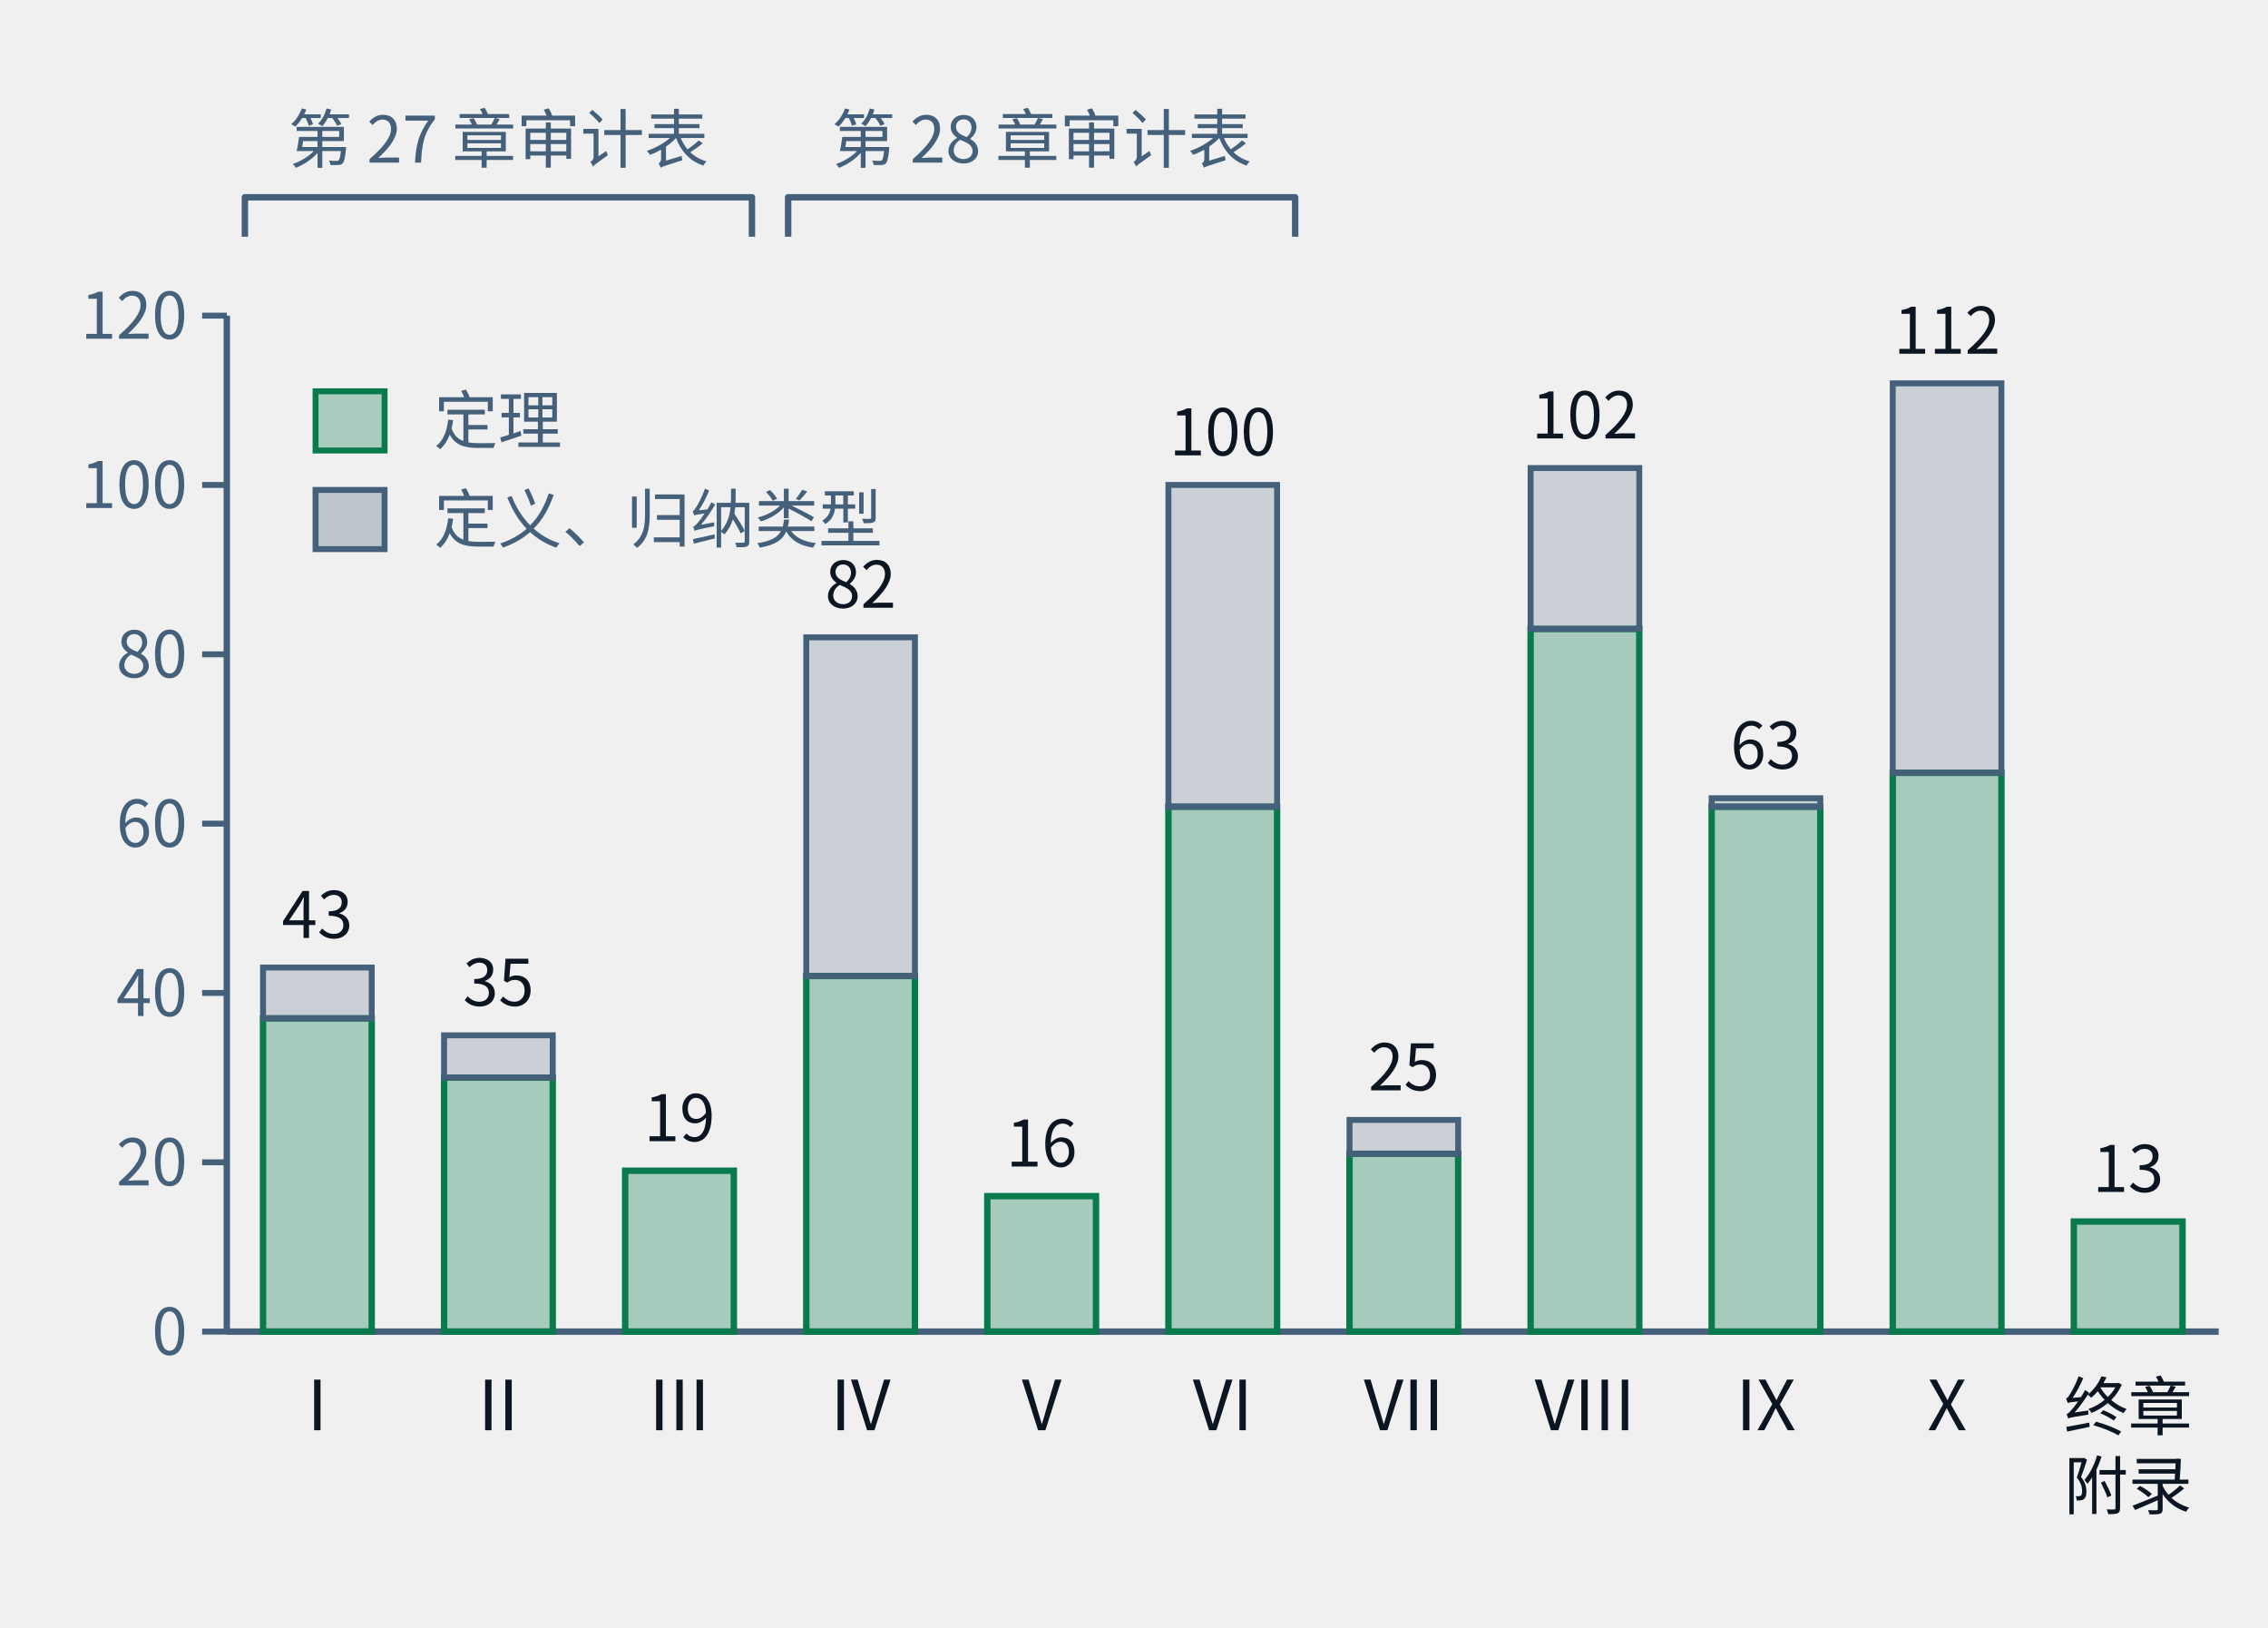
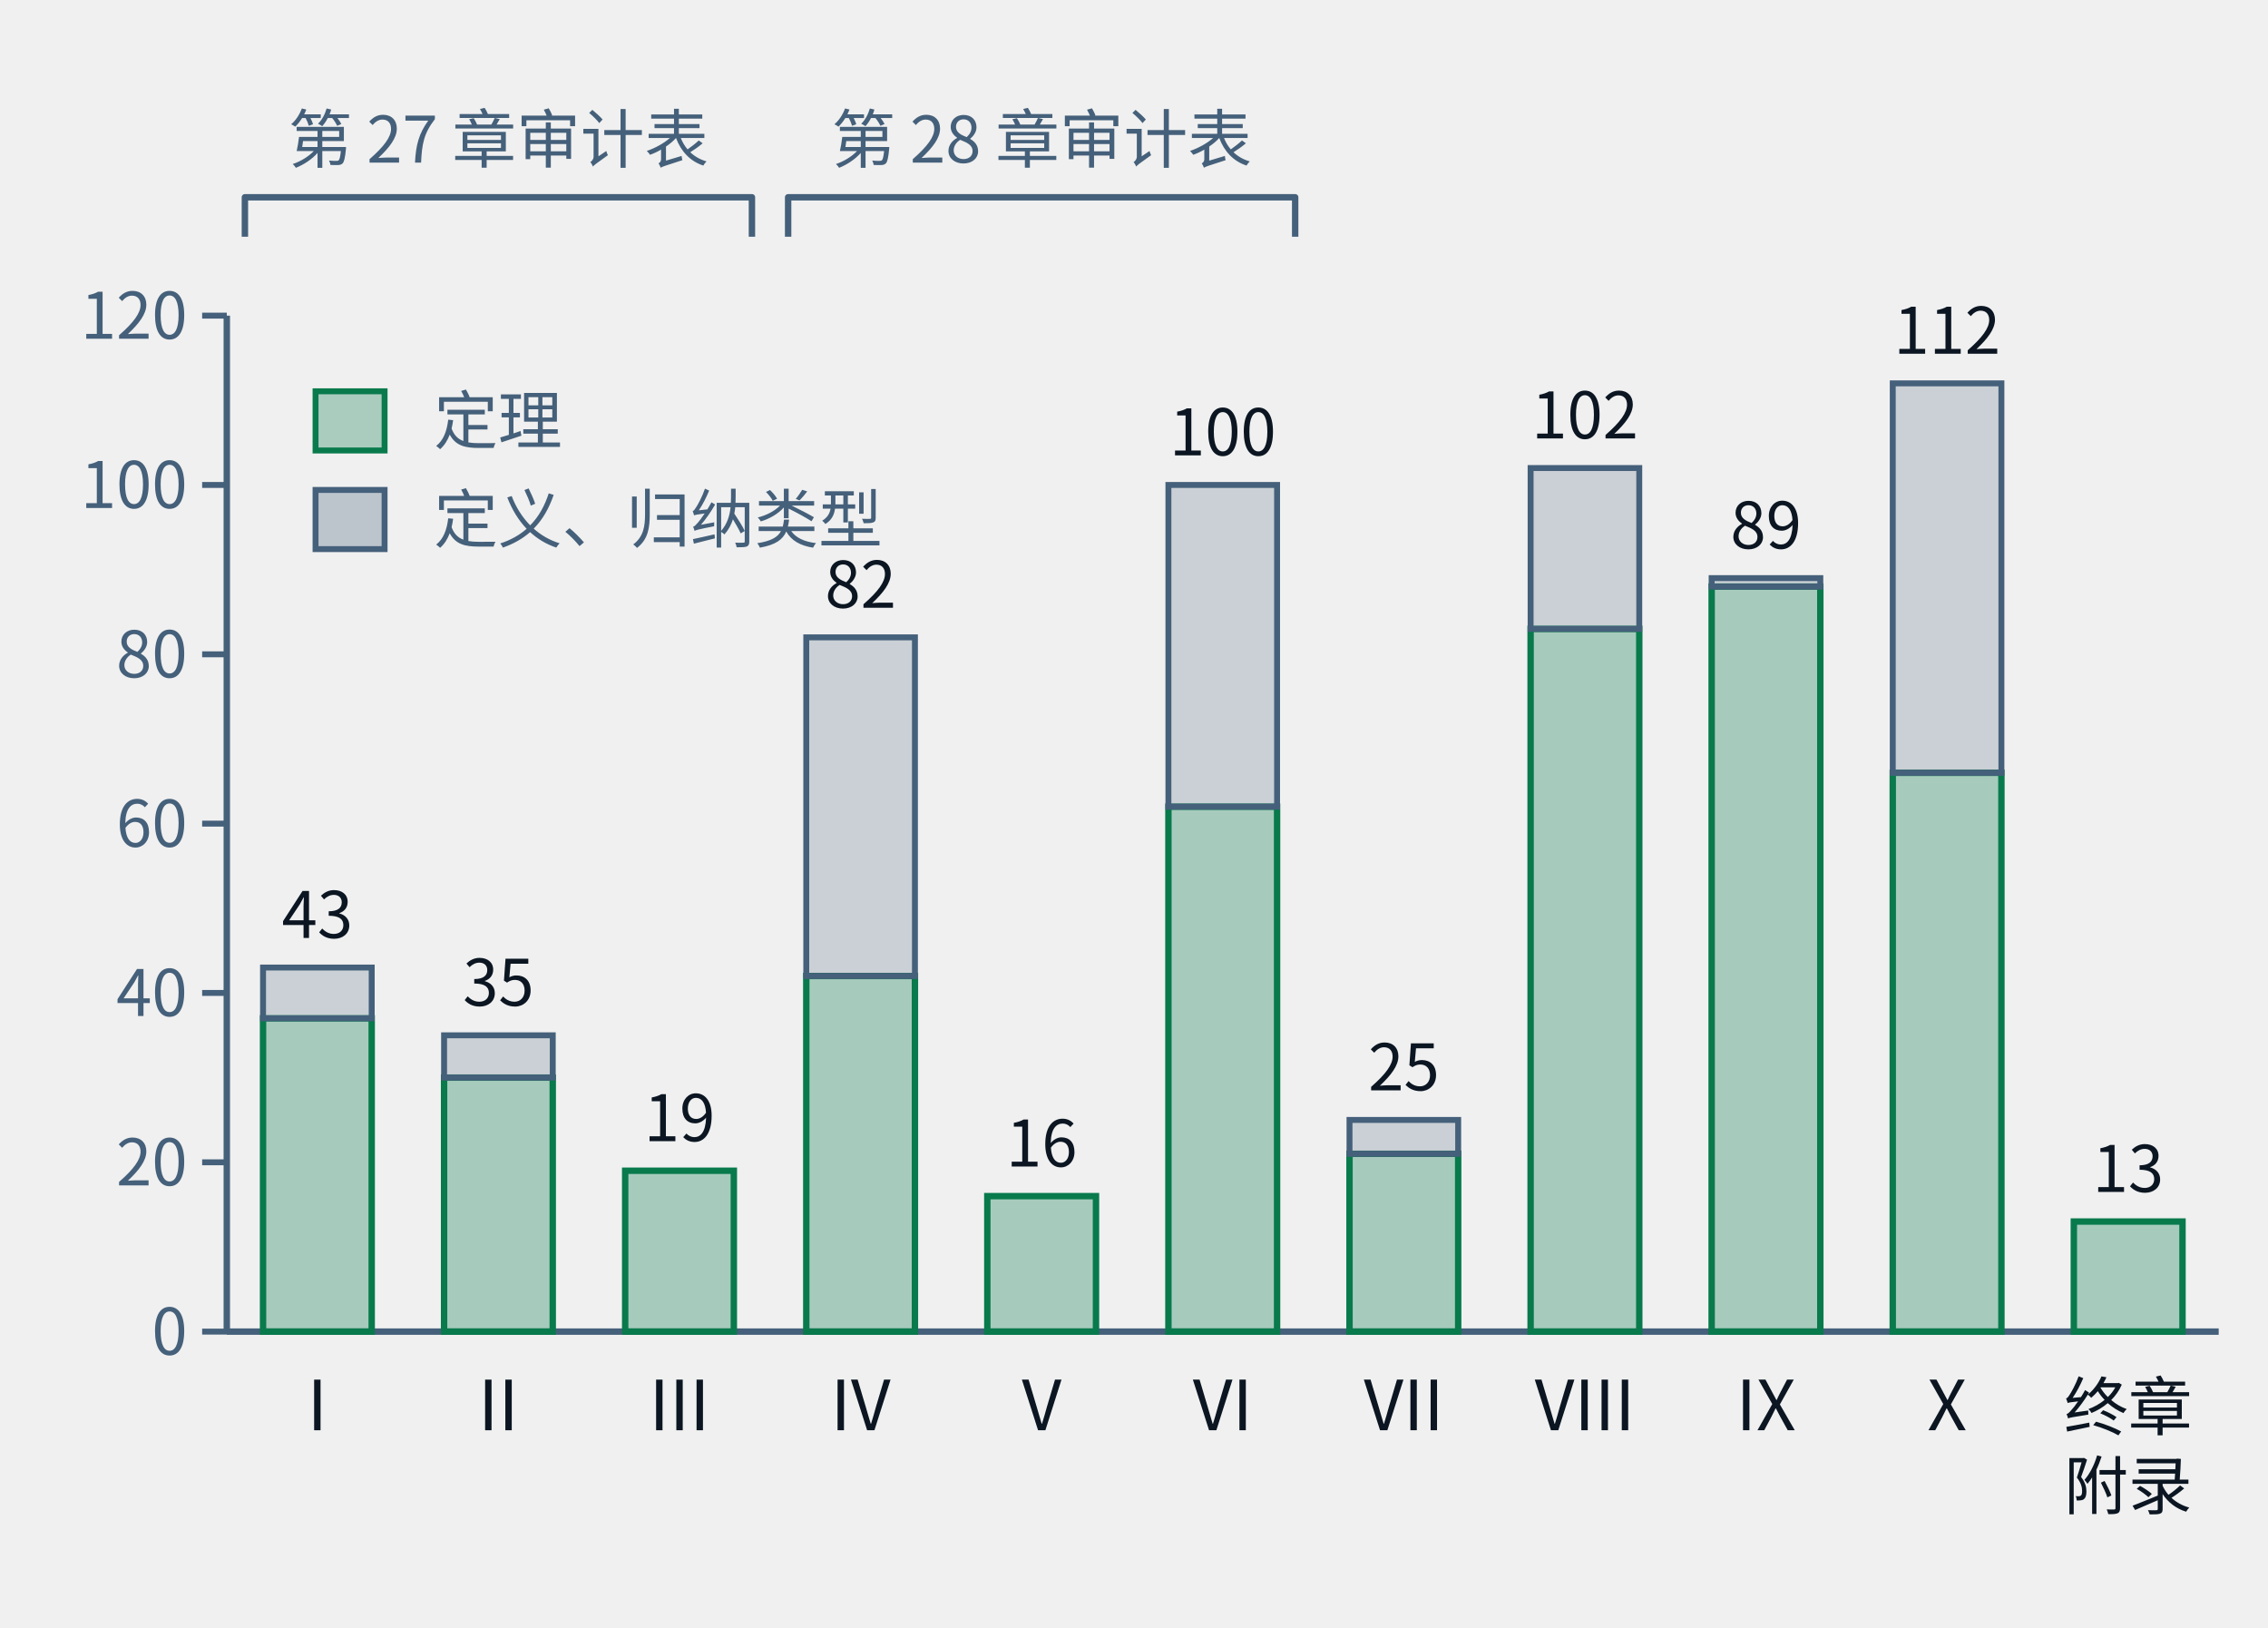
- <svg xmlns="http://www.w3.org/2000/svg" class="tr-fig" data-tr-fig="ch28-declaration-parts" data-lang="zh" viewBox="0 0 460 330" width="460" height="330" font-family="'Noto Sans SC', 'Noto Sans CJK SC', 'Source Sans 3', 'PingFang SC', 'Microsoft YaHei', system-ui, sans-serif" role="img" aria-label="柱状图。横轴是第一至第十部与“终章与附录”，柱高是该部章节用 lean= 引用的不同声明数；每根柱子下段绿色是锁文件里种类为定理的声明，上段灰色是定义与归纳类型。I：定理 37、其他 6；II：定理 30、其他 5；III：定理 19、其他 0；IV：定理 42、其他 40；V：定理 16、其他 0；VI：定理 62、其他 38；VII：定理 21、其他 4；VIII：定理 83、其他 19；IX：定理 62、其他 1；X：定理 66、其他 46；终章与附录：定理 13、其他 0。柱子上方两道括号：第一至第三部标“第二十七章审计表”，第四至第六部标“第二十八章审计表”。">
+ <svg xmlns="http://www.w3.org/2000/svg" class="tr-fig" data-tr-fig="ch28-declaration-parts" data-lang="zh" viewBox="0 0 460 330" width="460" height="330" font-family="'Noto Sans SC', 'Noto Sans CJK SC', 'Source Sans 3', 'PingFang SC', 'Microsoft YaHei', system-ui, sans-serif" role="img" aria-label="柱状图。横轴是第一至第十部与“终章与附录”，柱高是该部章节用 lean= 引用的不同声明数；每根柱子下段绿色是锁文件里种类为定理的声明，上段灰色是定义与归纳类型。I：定理 37、其他 6；II：定理 30、其他 5；III：定理 19、其他 0；IV：定理 42、其他 40；V：定理 16、其他 0；VI：定理 62、其他 38；VII：定理 21、其他 4；VIII：定理 83、其他 19；IX：定理 88、其他 1；X：定理 66、其他 46；终章与附录：定理 13、其他 0。柱子上方两道括号：第一至第三部标“第二十七章审计表”，第四至第六部标“第二十八章审计表”。">
  <style>.ts-ink{stroke:#0b1622}.tf-ink{fill:#0b1622}.ts-dim{stroke:#45607a}.tf-dim{fill:#45607a}.ts-faint{stroke:#9db3c4}.tf-faint{fill:#9db3c4}.ts-edge{stroke:#b9d0dd}.tf-edge{fill:#b9d0dd}.ts-hot{stroke:#5f9bb5}.tf-hot{fill:#5f9bb5}.ts-bg{stroke:#ffffff}.tf-bg{fill:#ffffff}.ts-panel{stroke:#eef5f9}.tf-panel{fill:#eef5f9}.ts-sheet{stroke:#f7fbfd}.tf-sheet{fill:#f7fbfd}.ts-cyan{stroke:#007c8a}.tf-cyan{fill:#007c8a}.ts-magenta{stroke:#b0128f}.tf-magenta{fill:#b0128f}.ts-amber{stroke:#946200}.tf-amber{fill:#946200}.ts-violet{stroke:#5a45c8}.tf-violet{fill:#5a45c8}.ts-ok{stroke:#087a4c}.tf-ok{fill:#087a4c}.ts-warn{stroke:#c21f3a}.tf-warn{fill:#c21f3a}.ts-blue{stroke:#1d5fd0}.tf-blue{fill:#1d5fd0}.ts-orange{stroke:#b85410}.tf-orange{fill:#b85410}.ts-sigma{stroke:#28405a}.tf-sigma{fill:#28405a}@media (prefers-color-scheme:dark){.ts-ink{stroke:#d4efff}.tf-ink{fill:#d4efff}.ts-dim{stroke:#6f8ea5}.tf-dim{fill:#6f8ea5}.ts-faint{stroke:#34506a}.tf-faint{fill:#34506a}.ts-edge{stroke:#143049}.tf-edge{fill:#143049}.ts-hot{stroke:#1f5d7c}.tf-hot{fill:#1f5d7c}.ts-bg{stroke:#03060c}.tf-bg{fill:#03060c}.ts-panel{stroke:#07101b}.tf-panel{fill:#07101b}.ts-sheet{stroke:#050c16}.tf-sheet{fill:#050c16}.ts-cyan{stroke:#19f0ff}.tf-cyan{fill:#19f0ff}.ts-magenta{stroke:#ff2fd0}.tf-magenta{fill:#ff2fd0}.ts-amber{stroke:#ffc83d}.tf-amber{fill:#ffc83d}.ts-violet{stroke:#9d8cff}.tf-violet{fill:#9d8cff}.ts-ok{stroke:#46ffb2}.tf-ok{fill:#46ffb2}.ts-warn{stroke:#ff5064}.tf-warn{fill:#ff5064}.ts-blue{stroke:#2a7bff}.tf-blue{fill:#2a7bff}.ts-orange{stroke:#ff8a3c}.tf-orange{fill:#ff8a3c}.ts-sigma{stroke:#cfe3ff}.tf-sigma{fill:#cfe3ff}}</style>
  <line x1="46" y1="64" x2="46" y2="270" class="ts-dim" stroke-width="1.3" fill="none" />
  <line x1="41" y1="270" x2="46" y2="270" class="ts-dim" stroke-width="1.2" fill="none" />
  <text class="tf-dim" x="38" y="274.68" font-size="13" text-anchor="end">0</text>
  <line x1="41" y1="235.67" x2="46" y2="235.67" class="ts-dim" stroke-width="1.2" fill="none" />
  <text class="tf-dim" x="38" y="240.35" font-size="13" text-anchor="end">20</text>
  <line x1="41" y1="201.33" x2="46" y2="201.33" class="ts-dim" stroke-width="1.2" fill="none" />
  <text class="tf-dim" x="38" y="206.01" font-size="13" text-anchor="end">40</text>
  <line x1="41" y1="167" x2="46" y2="167" class="ts-dim" stroke-width="1.2" fill="none" />
  <text class="tf-dim" x="38" y="171.68" font-size="13" text-anchor="end">60</text>
  <line x1="41" y1="132.67" x2="46" y2="132.67" class="ts-dim" stroke-width="1.2" fill="none" />
  <text class="tf-dim" x="38" y="137.35" font-size="13" text-anchor="end">80</text>
  <line x1="41" y1="98.33" x2="46" y2="98.33" class="ts-dim" stroke-width="1.2" fill="none" />
  <text class="tf-dim" x="38" y="103.01" font-size="13" text-anchor="end">100</text>
  <line x1="41" y1="64" x2="46" y2="64" class="ts-dim" stroke-width="1.2" fill="none" />
  <text class="tf-dim" x="38" y="68.68" font-size="13" text-anchor="end">120</text>
  <line x1="46" y1="270" x2="450" y2="270" class="ts-dim" stroke-width="1.3" fill="none" />
  <rect x="53.35" y="206.48" width="22.04" height="63.52" class="ts-ok tf-ok" stroke-width="1.3" fill-opacity="0.32" />
  <rect x="53.35" y="196.18" width="22.04" height="10.3" class="ts-dim tf-dim" stroke-width="1.2" fill-opacity="0.22" />
  <text class="tf-ink" x="64.36" y="190.18" font-size="13" text-anchor="middle">43</text>
  <text class="tf-ink" x="64.36" y="290" font-size="14" text-anchor="middle">I</text>
  <rect x="90.07" y="218.5" width="22.04" height="51.5" class="ts-ok tf-ok" stroke-width="1.3" fill-opacity="0.32" />
  <rect x="90.07" y="209.92" width="22.04" height="8.58" class="ts-dim tf-dim" stroke-width="1.2" fill-opacity="0.22" />
  <text class="tf-ink" x="101.09" y="203.92" font-size="13" text-anchor="middle">35</text>
  <text class="tf-ink" x="101.09" y="290" font-size="14" text-anchor="middle">II</text>
  <rect x="126.8" y="237.38" width="22.04" height="32.62" class="ts-ok tf-ok" stroke-width="1.3" fill-opacity="0.32" />
  <text class="tf-ink" x="137.82" y="231.38" font-size="13" text-anchor="middle">19</text>
  <text class="tf-ink" x="137.82" y="290" font-size="14" text-anchor="middle">III</text>
  <rect x="163.53" y="197.9" width="22.04" height="72.1" class="ts-ok tf-ok" stroke-width="1.3" fill-opacity="0.32" />
  <rect x="163.53" y="129.23" width="22.04" height="68.67" class="ts-dim tf-dim" stroke-width="1.2" fill-opacity="0.22" />
  <text class="tf-ink" x="174.55" y="123.23" font-size="13" text-anchor="middle">82</text>
  <text class="tf-ink" x="174.55" y="290" font-size="14" text-anchor="middle">IV</text>
  <rect x="200.25" y="242.53" width="22.04" height="27.47" class="ts-ok tf-ok" stroke-width="1.3" fill-opacity="0.32" />
  <text class="tf-ink" x="211.27" y="236.53" font-size="13" text-anchor="middle">16</text>
  <text class="tf-ink" x="211.27" y="290" font-size="14" text-anchor="middle">V</text>
  <rect x="236.98" y="163.57" width="22.04" height="106.43" class="ts-ok tf-ok" stroke-width="1.3" fill-opacity="0.32" />
  <rect x="236.98" y="98.33" width="22.04" height="65.23" class="ts-dim tf-dim" stroke-width="1.2" fill-opacity="0.22" />
  <text class="tf-ink" x="248" y="92.33" font-size="13" text-anchor="middle">100</text>
  <text class="tf-ink" x="248" y="290" font-size="14" text-anchor="middle">VI</text>
  <rect x="273.71" y="233.95" width="22.04" height="36.05" class="ts-ok tf-ok" stroke-width="1.3" fill-opacity="0.32" />
  <rect x="273.71" y="227.08" width="22.04" height="6.87" class="ts-dim tf-dim" stroke-width="1.2" fill-opacity="0.22" />
  <text class="tf-ink" x="284.73" y="221.08" font-size="13" text-anchor="middle">25</text>
  <text class="tf-ink" x="284.73" y="290" font-size="14" text-anchor="middle">VII</text>
  <rect x="310.44" y="127.52" width="22.04" height="142.48" class="ts-ok tf-ok" stroke-width="1.3" fill-opacity="0.32" />
  <rect x="310.44" y="94.9" width="22.04" height="32.62" class="ts-dim tf-dim" stroke-width="1.2" fill-opacity="0.22" />
  <text class="tf-ink" x="321.45" y="88.9" font-size="13" text-anchor="middle">102</text>
  <text class="tf-ink" x="321.45" y="290" font-size="14" text-anchor="middle">VIII</text>
-   <rect x="347.16" y="163.57" width="22.04" height="106.43" class="ts-ok tf-ok" stroke-width="1.3" fill-opacity="0.32" />
-   <rect x="347.16" y="161.85" width="22.04" height="1.72" class="ts-dim tf-dim" stroke-width="1.2" fill-opacity="0.22" />
-   <text class="tf-ink" x="358.18" y="155.85" font-size="13" text-anchor="middle">63</text>
+   <rect x="347.16" y="118.93" width="22.04" height="151.07" class="ts-ok tf-ok" stroke-width="1.3" fill-opacity="0.32" />
+   <rect x="347.16" y="117.22" width="22.04" height="1.72" class="ts-dim tf-dim" stroke-width="1.2" fill-opacity="0.22" />
+   <text class="tf-ink" x="358.18" y="111.22" font-size="13" text-anchor="middle">89</text>
  <text class="tf-ink" x="358.18" y="290" font-size="14" text-anchor="middle">IX</text>
  <rect x="383.89" y="156.7" width="22.04" height="113.3" class="ts-ok tf-ok" stroke-width="1.3" fill-opacity="0.32" />
  <rect x="383.89" y="77.73" width="22.04" height="78.97" class="ts-dim tf-dim" stroke-width="1.2" fill-opacity="0.22" />
  <text class="tf-ink" x="394.91" y="71.73" font-size="13" text-anchor="middle">112</text>
  <text class="tf-ink" x="394.91" y="290" font-size="14" text-anchor="middle">X</text>
  <rect x="420.62" y="247.68" width="22.04" height="22.32" class="ts-ok tf-ok" stroke-width="1.3" fill-opacity="0.32" />
  <text class="tf-ink" x="431.64" y="241.68" font-size="13" text-anchor="middle">13</text>
  <text class="tf-ink" x="431.64" y="290" font-size="13" text-anchor="middle">终章</text>
  <text class="tf-ink" x="431.64" y="306" font-size="13" text-anchor="middle">附录</text>
  <path d="M49.67 48 L49.67 40 L152.51 40 L152.51 48" class="ts-dim" stroke-width="1.3" stroke-linejoin="round" fill="none" />
  <text class="tf-dim" x="101.09" y="32.98" font-size="13" text-anchor="middle">第 27 章审计表</text>
  <path d="M159.85 48 L159.85 40 L262.69 40 L262.69 48" class="ts-dim" stroke-width="1.3" stroke-linejoin="round" fill="none" />
  <text class="tf-dim" x="211.27" y="32.98" font-size="13" text-anchor="middle">第 28 章审计表</text>
  <rect x="64" y="79.34" width="14" height="12" class="ts-ok tf-ok" stroke-width="1.2" fill-opacity="0.3" />
  <text class="tf-dim" x="88" y="90" font-size="13">定理</text>
  <rect x="64" y="99.34" width="14" height="12" class="ts-dim tf-dim" stroke-width="1.2" fill-opacity="0.3" />
  <text class="tf-dim" x="88" y="110" font-size="13">定义、归纳类型</text>
</svg>
